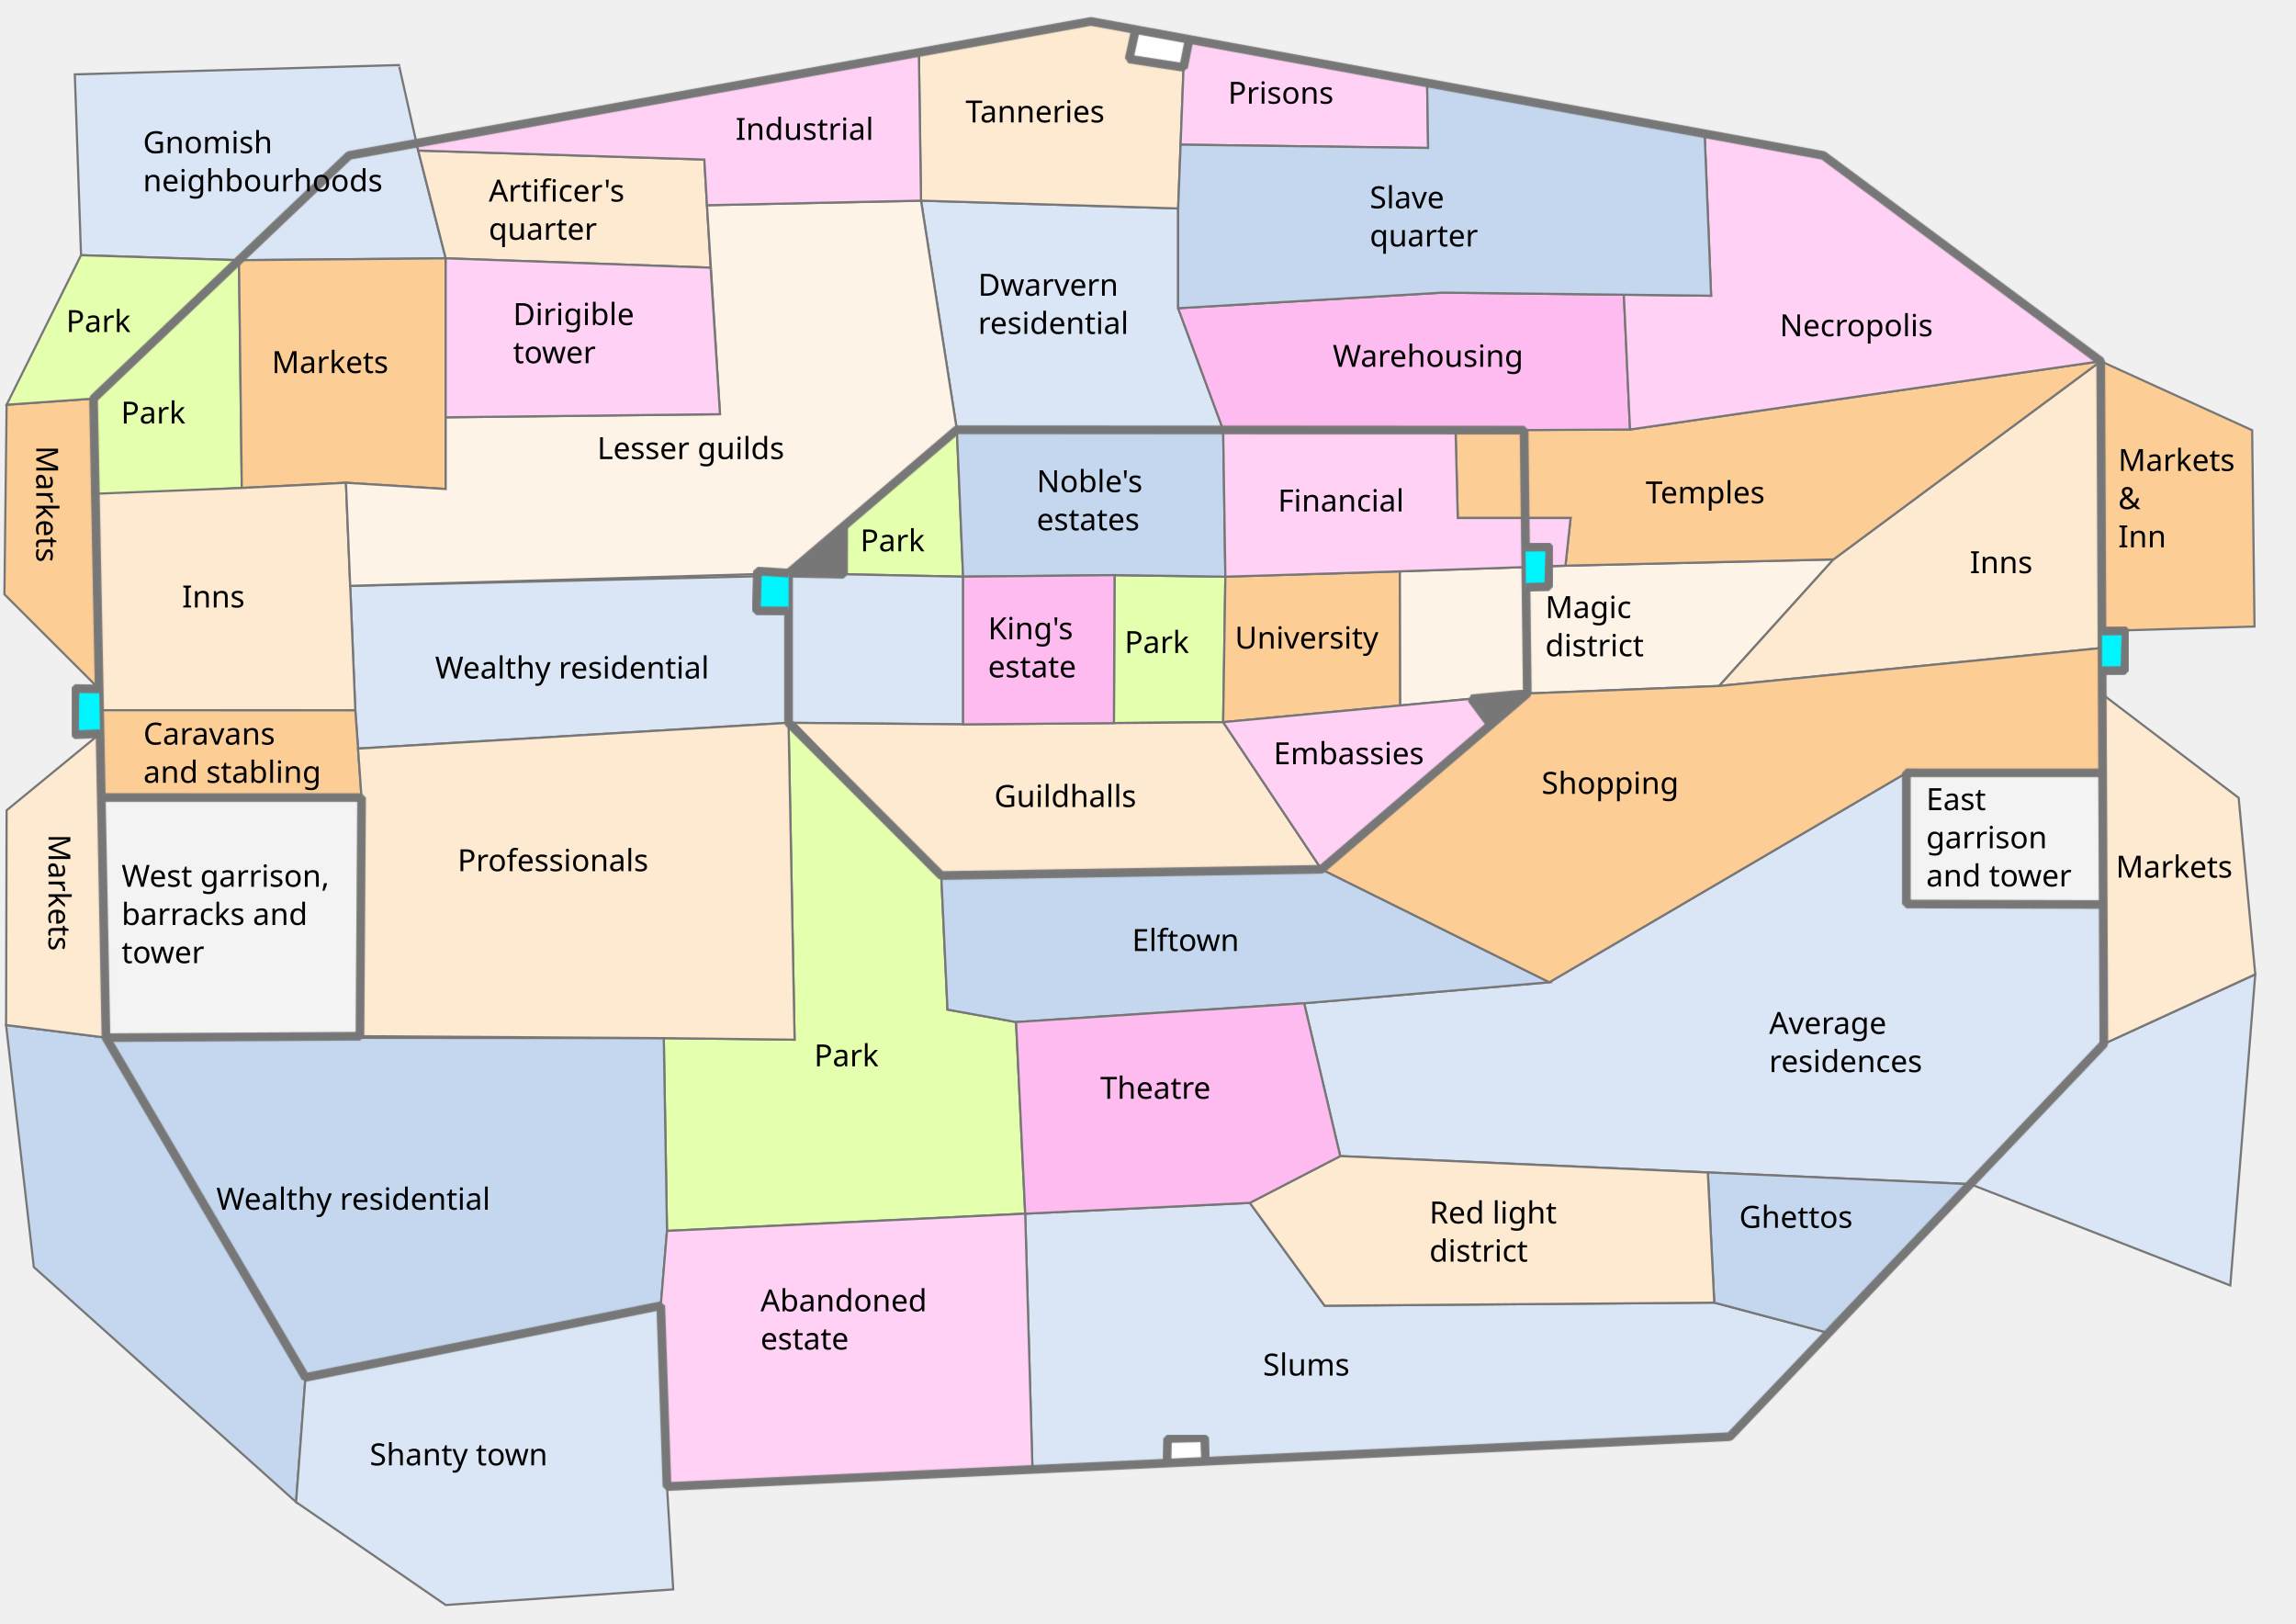
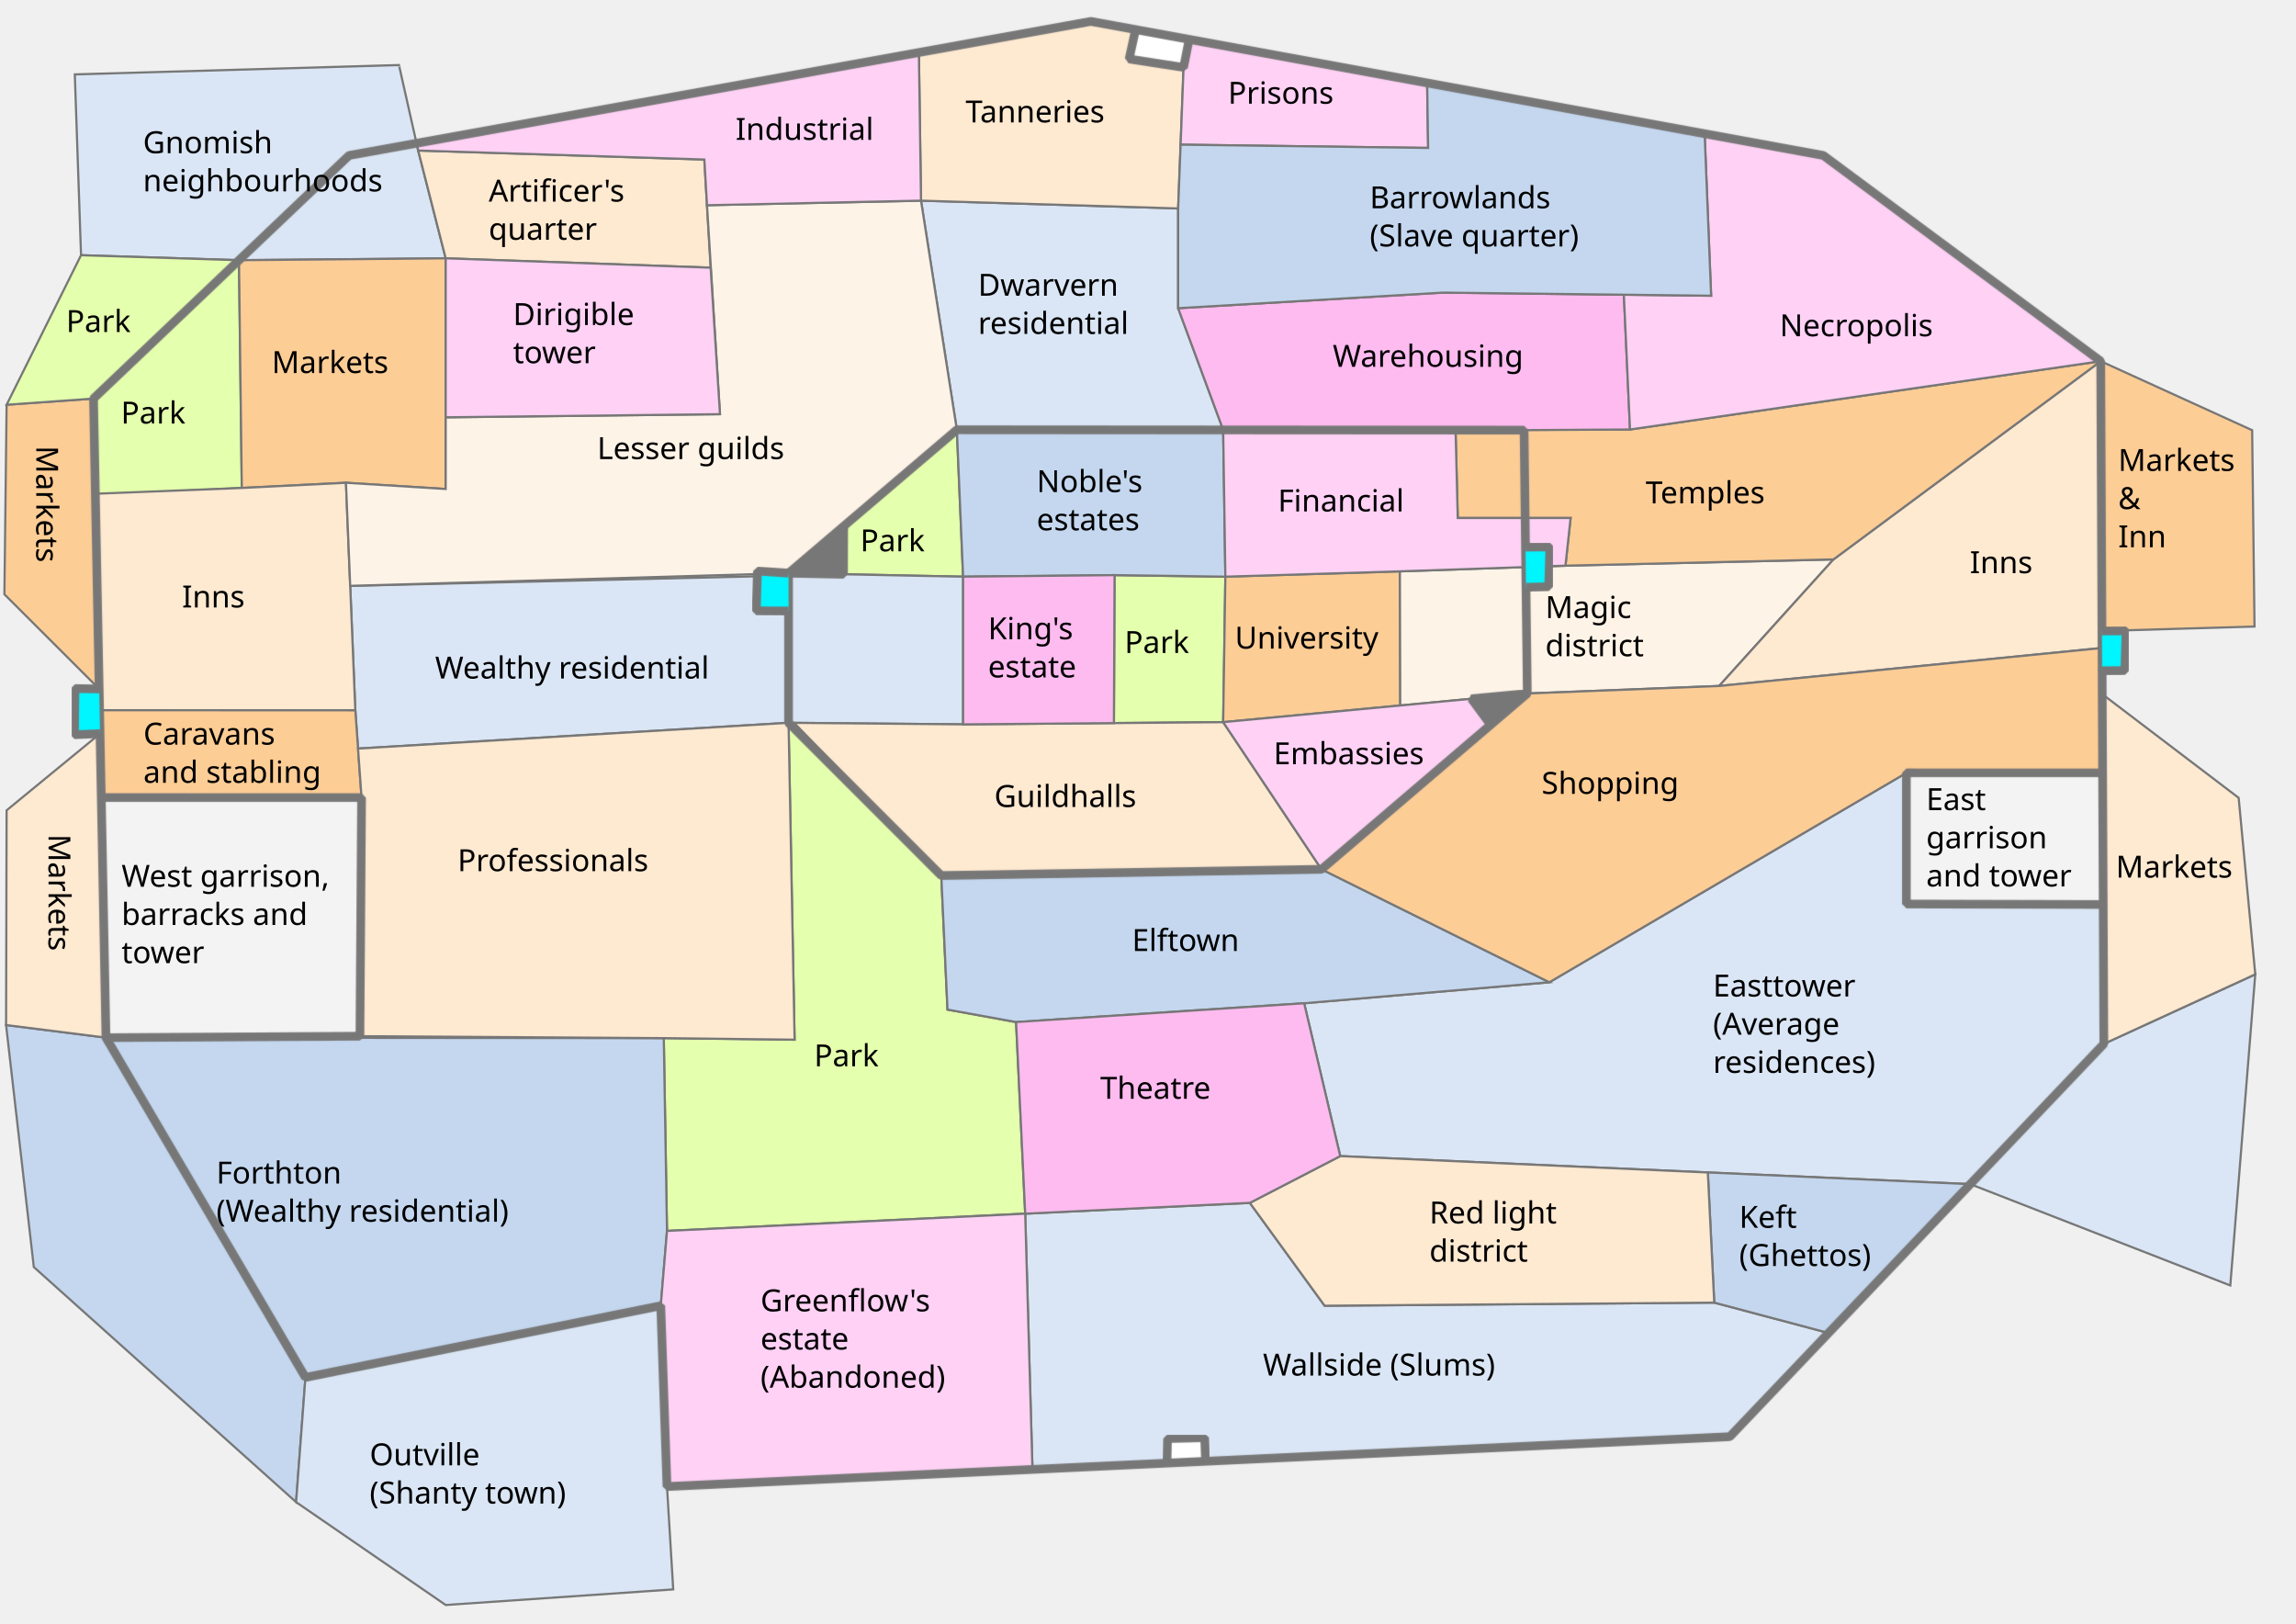
<svg xmlns="http://www.w3.org/2000/svg" width="1052.362" height="744.094" id="svg2" version="1.1">
  <defs id="defs4">
    <marker orient="auto" refY="0.0" refX="0.0" id="Arrow1Lstart" style="overflow:visible">
      <path id="path4760" d="M 0.0,0.0 L 5.0,-5.0 L -12.5,0.0 L 5.0,5.0 L 0.0,0.0 z " style="fill-rule:evenodd;stroke:#000000;stroke-width:1.0pt" transform="scale(0.8) translate(12.5,0)" />
    </marker>
    <filter id="filter5726">
      <feGaussianBlur stdDeviation="0.398" id="feGaussianBlur5728" />
    </filter>
    <filter id="filter5730">
      <feGaussianBlur stdDeviation="0.398" id="feGaussianBlur5732" />
    </filter>
    <filter id="filter5734">
      <feGaussianBlur stdDeviation="0.398" id="feGaussianBlur5736" />
    </filter>
    <filter id="filter5738">
      <feGaussianBlur stdDeviation="0.398" id="feGaussianBlur5740" />
    </filter>
    <filter id="filter5742">
      <feGaussianBlur stdDeviation="0.398" id="feGaussianBlur5744" />
    </filter>
    <filter id="filter5746">
      <feGaussianBlur stdDeviation="0.398" id="feGaussianBlur5748" />
    </filter>
    <filter color-interpolation-filters="sRGB" id="filter5750-2">
      <feGaussianBlur stdDeviation="0.398" id="feGaussianBlur5752-0" />
    </filter>
  </defs>
  <g id="layer1" transform="translate(0,-308.2677)" style="display:none" />
  <g id="layer5" style="display:inline">
    <path style="fill:#e4ffad;fill-opacity:1;stroke:#777777;stroke-opacity:1" d="m 386.68,241.155 -0.065,22.016 54.822,1.101 -2.865,-67.32 z" id="path5834" />
    <path style="fill:#e4ffad;fill-opacity:1;stroke:#777777;stroke-opacity:1" d="m 109.532,119.243 -66.675,63.422 0.864,44.297 67.109,-3.345 z" id="path5836" />
    <path style="fill:#e4ffad;fill-opacity:1;stroke:#777777;stroke-opacity:1" d="m 510.849,263.563 -0.298,67.803 50.084,-0.424 1.01,-66.67 z" id="path5838" />
    <path style="fill:#e4ffad;fill-opacity:1;stroke:#777777;stroke-opacity:1" d="m 361.429,331.237 70,70 2.857,61.429 31.429,5.714 4.18,87.813 -164.18,7.902 -1.48,-88.348 59.965,0.715 z" id="path5842" />
    <path style="fill:#c4d7ef;fill-opacity:1;stroke:#777777;stroke-opacity:1" d="m 48.571,475.523 255.663,0.224 1.48,88.348 -2.857,34.286 L 140,631.237 135.714,688.38 15.494,580.654 2.785,469.751 48.571,475.523" id="path5848" />
    <path style="fill:#dae6f5;fill-opacity:1;stroke:#777777;stroke-opacity:1" d="m 302.857,598.38 2.857,82.857 2.857,47.143 -104.286,7.143 L 135.714,688.38 140,631.237 z" id="path5850" />
    <path style="fill:#dae6f5;fill-opacity:1;stroke:#777777;stroke-opacity:1" d="m 597.751,459.764 16.535,70.044 288.78,12.852 119.181,46.431 11.447,-142.588 -69.408,31.877 -0.292,-63.892 -90.212,-0.209 0,-60.104 -163.645,95.964 z" id="path5852" />
    <path style="fill:#c4d7ef;fill-opacity:1;stroke:#777777;stroke-opacity:1" d="m 431.429,401.237 174.286,-2.857 104.423,51.76 -112.386,9.624 -132.036,8.616 -31.429,-5.714 z" id="path5854" />
    <path style="fill:#dae6f5;fill-opacity:1;stroke:#777777;stroke-opacity:1" d="m 469.895,556.193 102.962,-4.955 34.286,47.143 178.571,-1.429 52.395,13.914 -45.252,47.515 -240.298,11.275 -0.419,-10.782 -16.973,0.391 -0.281,11.22 -61.66,2.893 z" id="path5856" />
    <path style="fill:#dae6f5;fill-opacity:1;stroke:#777777;stroke-opacity:1" d="m 34.286,34.094 2.857,82.857 72.389,2.292 94.754,-0.863 -12.611,-49.396 -8.818,-39.176 z" id="path5858" />
    <path style="fill:#dae6f5;fill-opacity:1;stroke:#777777;stroke-opacity:1" d="M 422.143,91.952 540,95.523 l 0,45.714 20.635,55.714 -122.063,0 z" id="path5860" />
    <path style="fill:#dae6f5;fill-opacity:1;stroke:#777777;stroke-opacity:1" d="m 160.513,268.477 2.344,57.047 1.252,17.526 197.32,-11.811 80.008,0.715 0,-67.68 -54.822,-1.101 z" id="path5862" />
    <path style="fill:#c4d7ef;fill-opacity:1;stroke:#777777;stroke-opacity:1" d="m 438.571,196.952 2.865,67.32 69.412,-0.709 50.796,0.709 -1.01,-67.32 z" id="path5864" />
    <path style="fill:#c4d7ef;fill-opacity:1;stroke:#777777;stroke-opacity:1" d="m 782.778,537.307 2.937,59.644 52.395,13.914 64.957,-68.205 z" id="path5866" />
    <path style="fill:#fee9d1;fill-opacity:1;stroke:#777777;stroke-opacity:1" d="m 363.918,331.26 77.519,0.693 65.186,-0.552 54.012,-0.458 45.08,67.438 -174.286,2.857 z" id="path5868" />
    <path style="fill:#fdcd96;fill-opacity:1;stroke:#777777;stroke-opacity:1" d="m 561.645,264.272 79.988,-2.439 0.164,61.463 -81.161,7.646 z" id="path5870" />
    <path style="fill:#fef3e7;fill-opacity:1;stroke:#777777;stroke-opacity:1" d="m 641.633,261.833 75.88,-2.603 122.86,-2.872 -52.417,58.003 -87.92,3.449 -25.608,2.412 -32.632,3.074 z" id="path5872" />
    <path style="fill:#fee9d1;fill-opacity:1;stroke:#777777;stroke-opacity:1" d="M 962.857,165.523 840.373,256.358 787.956,314.361 963.457,296.949 z" id="path5874" />
    <path style="fill:#fdcd96;fill-opacity:1;stroke:#777777;stroke-opacity:1" d="m 700.036,317.81 -94.321,80.57 104.423,51.76 163.645,-95.964 89.937,0.004 -0.261,-57.231 -175.501,17.412 z" id="path5876" />
    <path style="color:#000000;fill:#fee9d1;fill-opacity:1;fill-rule:nonzero;stroke:#777777;stroke-width:1px;stroke-opacity:1;marker:none;visibility:visible;display:inline;overflow:visible;enable-background:accumulate" d="m 191.675,68.984 12.611,49.396 121.429,4.286 -1.663,-28.62 -1.216,-20.938 z" id="path5878" />
    <path style="fill:#fdcd96;fill-opacity:1;stroke:#777777;stroke-opacity:1" d="m 109.532,119.243 1.299,104.374 47.741,-2.38 45.714,2.857 0,-32.857 0,-72.857 z" id="path5880" />
    <path style="fill:#fee9d1;fill-opacity:1;stroke:#777777;stroke-opacity:1" d="m 43.708,226.27 67.123,-2.653 47.741,-2.38 1.941,47.239 2.344,57.047 -117.214,-0.054 z" id="path5882" />
    <path style="fill:#fdcd96;fill-opacity:1;stroke:#777777;stroke-opacity:1" d="m 162.857,325.523 2.857,40 -119.289,-0.014 -0.781,-40.041 z" id="path5884" />
    <path style="fill:#fef3e7;fill-opacity:1;stroke:#777777;stroke-opacity:1" d="m 158.571,221.237 45.714,2.857 0,-32.857 L 330,189.809 l -5.949,-95.763 98.091,-2.094 16.429,105 -77.143,65.714 -200.916,5.811 z" id="path5886" />
    <path style="fill:#fee9d1;fill-opacity:1;stroke:#777777;stroke-opacity:1" d="M 422.143,91.952 421.163,24.052 500,9.809 l 20.495,3.75 -2.958,13.474 24.947,3.845 -1.361,35.416 L 540,95.523 z" id="path5888" />
    <path style="fill:#fdcd96;fill-opacity:1;stroke:#777777;stroke-opacity:1" d="m 962.857,165.523 -215.742,31.298 -79.969,0.256 1.007,40.312 51.724,0 -2.365,21.841 122.86,-2.872 z" id="path5890" />
    <path style="fill:#fee9d1;fill-opacity:1;stroke:#777777;stroke-opacity:1" d="m 782.778,537.307 2.937,59.644 -178.571,1.429 -34.286,-47.143 41.429,-21.429 z" id="path5892" />
    <path style="fill:#fee9d1;fill-opacity:1;stroke:#777777;stroke-opacity:1" d="m 164.109,343.049 1.605,22.474 -0.75,109.336 139.27,0.887 59.965,0.715 -2.77,-145.224 z" id="path5894" />
    <path style="fill:#fed1f5;fill-opacity:1;stroke:#777777;stroke-opacity:1" d="m 560.635,196.952 106.511,0.126 1.007,40.312 51.724,0 -2.365,21.841 -75.88,2.603 -79.988,2.439 z" id="path5913" />
    <path style="fill:#fed1f5;fill-opacity:1;stroke:#777777;stroke-opacity:1" d="m 560.635,330.942 113.793,-10.72 8.817,11.93 -77.531,66.227 z" id="path5915" />
    <path style="fill:#febbf0;fill-opacity:1;stroke:#777777;stroke-opacity:1" d="m 441.437,264.272 69.412,-0.709 -0.298,67.803 -69.114,0.586 z" id="path5917" />
    <path style="fill:#febbf0;fill-opacity:1;stroke:#777777;stroke-opacity:1" d="m 469.895,556.193 102.962,-4.955 41.429,-21.429 -16.535,-70.044 -132.036,8.616 z" id="path5919" />
    <path style="fill:#fed1f5;fill-opacity:1;stroke:#777777;stroke-opacity:1" d="m 305.714,564.094 -2.857,34.286 2.857,82.857 167.511,-7.86 -3.331,-117.185 z" id="path5921" />
    <path style="fill:#febbf0;fill-opacity:1;stroke:#777777;stroke-opacity:1" d="m 540,141.237 121.429,-7.143 82.863,0.964 2.824,61.763 -48.561,0.294 L 560.635,196.952 540,141.237" id="path5925" />
    <path style="fill:#fed1f5;fill-opacity:1;stroke:#777777;stroke-opacity:1" d="m 744.291,135.058 39.995,0.465 -2.987,-74.243 54.415,9.957 127.143,94.286 0,0 -215.742,31.298 z" id="path5927" />
    <path style="fill:#fed1f5;fill-opacity:1;stroke:#777777;stroke-opacity:1" d="m 541.123,66.294 113.456,1.503 -0.458,-29.788 -109.098,-19.963 -2.539,12.831 z" id="path5931" />
    <path style="fill:#fed1f5;fill-opacity:1;stroke:#777777;stroke-opacity:1" d="m 191.675,68.984 131.16,4.124 1.216,20.938 98.091,-2.094 -0.98,-67.899 -230.239,41.598 z" id="path5933" />
    <path style="color:#000000;fill:#c4d7ef;fill-opacity:1;fill-rule:nonzero;stroke:#777777;stroke-width:1;stroke-linecap:butt;stroke-linejoin:miter;stroke-miterlimit:4;stroke-opacity:1;stroke-dasharray:none;stroke-dashoffset:0;marker:none;visibility:visible;display:inline;overflow:visible;enable-background:accumulate" d="m 540,95.523 0,45.714 121.429,-7.143 82.863,0.964 39.995,0.465 -2.987,-74.243 -127.178,-23.271 0.458,29.788 -113.456,-1.503 z" id="path5935" />
    <path style="color:#000000;fill:#fed1f5;fill-opacity:1;fill-rule:nonzero;stroke:#777777;stroke-width:1px;stroke-opacity:1;marker:none;visibility:visible;display:inline;overflow:visible;enable-background:accumulate" d="M 325.714,122.666 330,189.809 l -125.714,1.429 0,-72.857 z" id="path5937" />
    <path style="color:#000000;fill:#fdcd96;fill-opacity:1;fill-rule:nonzero;stroke:#777777;stroke-width:1;stroke-linecap:butt;stroke-linejoin:miter;stroke-miterlimit:4;stroke-opacity:1;stroke-dasharray:none;stroke-dashoffset:0;marker:none;visibility:visible;display:inline;overflow:visible;enable-background:accumulate" d="m 962.857,165.523 69.408,31.632 1.082,89.97 -69.926,2.041" id="path7756" />
    <path style="color:#000000;fill:#fee9d1;fill-opacity:1;fill-rule:nonzero;stroke:#777777;stroke-width:1;stroke-linecap:butt;stroke-linejoin:miter;stroke-miterlimit:4;stroke-opacity:1;stroke-dasharray:none;stroke-dashoffset:0;marker:none;visibility:visible;display:inline;overflow:visible;enable-background:accumulate" d="m 963.554,318.098 62.526,47.524 7.614,80.881 -69.408,31.877" id="path7758" />
    <path style="fill:#fdcd96;stroke:#777777;stroke-width:1;stroke-linecap:butt;stroke-linejoin:miter;stroke-opacity:1;color:#000000;fill-opacity:1;fill-rule:nonzero;stroke-miterlimit:4;stroke-dasharray:none;stroke-dashoffset:0;marker:none;visibility:visible;display:inline;overflow:visible;enable-background:accumulate" d="M 45.453,315.724 2.02,272.353 3.03,185.48 42.857,182.666" id="path7760" />
    <path style="color:#000000;fill:#fee9d1;fill-opacity:1;fill-rule:nonzero;stroke:#777777;stroke-width:1;stroke-linecap:butt;stroke-linejoin:miter;stroke-miterlimit:4;stroke-opacity:1;stroke-dasharray:none;stroke-dashoffset:0;marker:none;visibility:visible;display:inline;overflow:visible;enable-background:accumulate" d="m 45.853,336.2 -42.822,35.148 -0.245,98.403 45.786,5.772" id="path7762" />
    <text xml:space="preserve" style="font-size:14px;font-style:normal;font-variant:normal;font-weight:normal;font-stretch:normal;text-align:start;line-height:125%;letter-spacing:0px;word-spacing:0px;writing-mode:lr-tb;text-anchor:start;fill:#000000;fill-opacity:1;stroke:none;font-family:Segoe Print;-inkscape-font-specification:Segoe Print" x="969.787" y="402.176" id="text7798">
      <tspan x="969.787" y="402.176" id="tspan7808">Markets</tspan>
    </text>
    <text xml:space="preserve" style="font-size:14px;font-style:normal;font-variant:normal;font-weight:normal;font-stretch:normal;text-align:start;line-height:125%;letter-spacing:0px;word-spacing:0px;writing-mode:lr-tb;text-anchor:start;fill:#000000;fill-opacity:1;stroke:none;font-family:Segoe Print;-inkscape-font-specification:Segoe Print" x="970.857" y="215.809" id="text7814">
      <tspan id="tspan7816" x="970.857" y="215.809">Markets</tspan>
      <tspan x="970.857" y="233.309" id="tspan7818">&amp;</tspan>
      <tspan x="970.857" y="250.809" id="tspan7820">Inn</tspan>
    </text>
    <text xml:space="preserve" style="font-size:14px;font-style:normal;font-variant:normal;font-weight:normal;font-stretch:normal;text-align:start;line-height:125%;letter-spacing:0px;word-spacing:0px;writing-mode:lr-tb;text-anchor:start;fill:#000000;fill-opacity:1;stroke:none;font-family:Segoe Print;-inkscape-font-specification:Segoe Print" x="8.571" y="256.952" id="text7822">
      <tspan id="tspan7824" x="8.571" y="256.952" />
    </text>
    <text xml:space="preserve" style="font-size:14px;font-style:normal;font-variant:normal;font-weight:normal;font-stretch:normal;text-align:start;line-height:125%;letter-spacing:0px;word-spacing:0px;writing-mode:lr-tb;text-anchor:start;fill:#000000;fill-opacity:1;stroke:none;font-family:Segoe Print;-inkscape-font-specification:Segoe Print" x="204.256" y="-16.622" id="text7826" transform="matrix(0,1,-1,0,0,0)">
      <tspan id="tspan7828" x="204.256" y="-16.622">Markets</tspan>
    </text>
    <text xml:space="preserve" style="font-size:14px;font-style:normal;font-variant:normal;font-weight:normal;font-stretch:normal;text-align:start;line-height:125%;letter-spacing:0px;word-spacing:0px;writing-mode:lr-tb;text-anchor:start;fill:#000000;fill-opacity:1;stroke:none;display:inline;font-family:Segoe Print;-inkscape-font-specification:Segoe Print" x="382.293" y="-22.249" id="text7826-8" transform="matrix(0,1,-1,0,0,0)">
      <tspan id="tspan7828-2" x="382.293" y="-22.249">Markets</tspan>
    </text>
    <path style="fill:#e4ffad;stroke:#777777;stroke-width:1;stroke-linecap:butt;stroke-linejoin:miter;stroke-opacity:1;color:#000000;fill-opacity:1;fill-rule:nonzero;stroke-miterlimit:4;stroke-dasharray:none;stroke-dashoffset:0;marker:none;visibility:visible;display:inline;overflow:visible;enable-background:accumulate" d="M 37.143,116.952 3.03,185.48 42.857,182.666 109.532,119.243 z" id="path7855" />
    <text xml:space="preserve" style="font-size:14px;font-style:normal;font-variant:normal;font-weight:normal;font-stretch:normal;text-align:start;line-height:125%;letter-spacing:0px;word-spacing:0px;writing-mode:lr-tb;text-anchor:start;fill:#000000;fill-opacity:1;stroke:none;font-family:Segoe Print;-inkscape-font-specification:Segoe Print" x="30.305" y="152.145" id="text7857">
      <tspan id="tspan7859" x="30.305" y="152.145">Park</tspan>
    </text>
  </g>
  <g id="layer2" style="display:inline">
    <path style="color:#000000;fill:#ffffff;fill-opacity:1;stroke:#777777;stroke-width:4;stroke-linecap:butt;stroke-linejoin:bevel;stroke-miterlimit:4;stroke-opacity:1;stroke-dasharray:none;stroke-dashoffset:0;marker:none;visibility:visible;display:inline;overflow:visible;filter:url(#filter5734);enable-background:accumulate" d="m 520.495,13.559 -2.958,13.474 24.947,3.845 2.539,-12.831" id="path5565" />
    <path style="color:#000000;fill:#f3f3f3;fill-opacity:1;stroke:#777777;stroke-width:4;stroke-linecap:butt;stroke-linejoin:bevel;stroke-miterlimit:4;stroke-opacity:1;stroke-dasharray:none;stroke-dashoffset:0;marker:none;visibility:visible;display:inline;overflow:visible;filter:url(#filter5738);enable-background:accumulate" d="m 46.425,365.509 119.289,0.014 -0.75,109.336 -116.393,0.663" id="path5567" />
    <path style="color:#000000;fill:#ffffff;fill-opacity:1;stroke:#777777;stroke-width:4;stroke-linecap:butt;stroke-linejoin:bevel;stroke-miterlimit:4;stroke-opacity:1;stroke-dasharray:none;stroke-dashoffset:0;marker:none;visibility:visible;display:inline;overflow:visible;filter:url(#filter5742);enable-background:accumulate" d="m 534.885,670.484 0.281,-11.22 16.973,-0.391 0.419,10.782" id="path5569" />
    <path style="color:#000000;fill:#f3f3f3;fill-opacity:1;stroke:#777777;stroke-width:4;stroke-linecap:butt;stroke-linejoin:bevel;stroke-miterlimit:4;stroke-opacity:1;stroke-dasharray:none;stroke-dashoffset:0;marker:none;visibility:visible;display:inline;overflow:visible;filter:url(#filter5746);enable-background:accumulate" d="m 963.719,354.18 -89.937,-0.004 0,60.104 90.212,0.209" id="path5571" />
    <path style="fill:none;stroke:#777777;stroke-width:4;stroke-linecap:butt;stroke-linejoin:bevel;stroke-miterlimit:4;stroke-opacity:1;stroke-dasharray:none;stroke-dashoffset:0;marker-mid:none;filter:url(#filter5726)" d="m 305.714,681.237 487.143,-22.857 171.429,-180 L 962.857,165.523 835.714,71.237 C 723.81,50.761 611.905,30.285 500,9.809 L 160,71.237 42.857,182.666 48.571,475.523 140,631.237 302.857,598.38 z" id="path2986" />
    <path style="fill:none;stroke:#777777;stroke-width:4;stroke-linecap:butt;stroke-linejoin:bevel;stroke-miterlimit:4;stroke-opacity:1;stroke-dasharray:none;stroke-dashoffset:0;marker-mid:none;filter:url(#filter5730)" d="m 438.571,196.952 -77.143,65.714 0,68.571 70,70 174.286,-2.857 94.321,-80.57 -1.482,-120.695 z" id="path2992" />
    <path style="color:#000000;fill:#777777;fill-opacity:1;fill-rule:nonzero;stroke:#777777;stroke-width:4;stroke-linecap:butt;stroke-linejoin:bevel;stroke-miterlimit:4;stroke-opacity:1;stroke-dasharray:none;stroke-dashoffset:0;marker:none;visibility:visible;display:inline;overflow:visible;filter:url(#filter5750-2);enable-background:accumulate" d="m 361.429,262.666 25.186,0.506 0.065,-22.016" id="path5575" />
    <path style="color:#000000;fill:#777777;fill-opacity:1;fill-rule:nonzero;stroke:#777777;stroke-width:4;stroke-linecap:butt;stroke-linejoin:bevel;stroke-miterlimit:4;stroke-opacity:1;stroke-dasharray:none;stroke-dashoffset:0;marker:none;visibility:visible;display:inline;overflow:visible;filter:url(#filter5750-2);enable-background:accumulate" d="m 683.245,332.153 -8.817,-11.93 25.608,-2.412" id="path5577" />
    <path style="color:#000000;fill:#00f6ff;fill-opacity:1;fill-rule:nonzero;stroke:#777777;stroke-width:4;stroke-linecap:butt;stroke-linejoin:bevel;stroke-miterlimit:4;stroke-opacity:1;stroke-dasharray:none;stroke-dashoffset:0;marker:none;visibility:visible;display:inline;overflow:visible;filter:url(#filter5750-2);enable-background:accumulate" d="m 45.453,315.724 -11.108,-0.169 -0.209,21.161 11.717,-0.516" id="path5981" />
    <path style="color:#000000;fill:#00f6ff;fill-opacity:1;fill-rule:nonzero;stroke:#777777;stroke-width:4;stroke-linecap:butt;stroke-linejoin:bevel;stroke-miterlimit:4;stroke-opacity:1;stroke-dasharray:none;stroke-dashoffset:0;marker:none;visibility:visible;display:inline;overflow:visible;filter:url(#filter5750-2);enable-background:accumulate" d="m 963.505,307.395 10.424,-0.086 0.556,-18.215 -11.063,0.073" id="path5985" />
    <path style="color:#000000;fill:#00f6ff;fill-opacity:1;fill-rule:nonzero;stroke:#777777;stroke-width:4;stroke-linecap:butt;stroke-linejoin:bevel;stroke-miterlimit:4;stroke-opacity:1;stroke-dasharray:none;stroke-dashoffset:0;marker:none;visibility:visible;display:inline;overflow:visible;filter:url(#filter5750-2);enable-background:accumulate" d="m 699.438,269.14 10.394,-0.267 0.556,-18.215 -11.176,0.074" id="path5985-8" />
    <path style="color:#000000;fill:#00f6ff;fill-opacity:1;fill-rule:nonzero;stroke:#777777;stroke-width:4;stroke-linecap:butt;stroke-linejoin:bevel;stroke-miterlimit:4;stroke-opacity:1;stroke-dasharray:none;stroke-dashoffset:0;marker:none;visibility:visible;display:inline;overflow:visible;filter:url(#filter5750-2);enable-background:accumulate" d="m 361.429,280.006 -14.798,-0.086 0.556,-18.215 14.242,0.961" id="path5985-0" />
  </g>
  <g id="layer4" style="display:inline">
    <text xml:space="preserve" style="font-size:14px;font-style:oblique;font-variant:normal;font-weight:normal;font-stretch:normal;text-align:start;line-height:125%;letter-spacing:0px;word-spacing:0px;writing-mode:lr-tb;text-anchor:start;fill:#000000;fill-opacity:1;stroke:none;font-family:Segoe Script;-inkscape-font-specification:Segoe Script Oblique" x="224.286" y="99.809" id="text3896">
      <tspan id="tspan3898" x="224.286" y="99.809" />
    </text>
    <text xml:space="preserve" style="font-size:14px;font-style:oblique;font-variant:normal;font-weight:normal;font-stretch:normal;text-align:start;line-height:125%;letter-spacing:0px;word-spacing:0px;writing-mode:lr-tb;text-anchor:start;fill:#000000;fill-opacity:1;stroke:none;font-family:Segoe Script;-inkscape-font-specification:Segoe Script Oblique" x="65.531" y="70.209" id="text3866">
      <tspan id="tspan3868" x="65.531" y="70.209" style="font-style:normal;font-variant:normal;font-weight:normal;font-stretch:normal;font-family:Segoe Print;-inkscape-font-specification:Segoe Print">Gnomish</tspan>
      <tspan x="65.531" y="87.709" id="tspan3870" style="font-style:normal;font-variant:normal;font-weight:normal;font-stretch:normal;font-family:Segoe Print;-inkscape-font-specification:Segoe Print">neighbourhoods</tspan>
    </text>
    <text xml:space="preserve" style="font-size:14px;font-style:normal;font-variant:normal;font-weight:normal;font-stretch:normal;text-align:start;line-height:125%;letter-spacing:0px;word-spacing:0px;writing-mode:lr-tb;text-anchor:start;fill:#000000;fill-opacity:1;stroke:none;font-family:Segoe Print;-inkscape-font-specification:Segoe Print" x="224" y="92.38" id="text3900">
      <tspan id="tspan3902" x="224" y="92.38">Artificer's</tspan>
      <tspan x="224" y="109.88" id="tspan3906">quarter</tspan>
    </text>
    <text xml:space="preserve" style="font-size:14px;font-style:normal;font-variant:normal;font-weight:normal;font-stretch:normal;text-align:start;line-height:125%;letter-spacing:0px;word-spacing:0px;writing-mode:lr-tb;text-anchor:start;fill:#000000;fill-opacity:1;stroke:none;font-family:Segoe Print;-inkscape-font-specification:Segoe Print" x="235.143" y="148.952" id="text3910">
      <tspan id="tspan3912" x="235.143" y="148.952">Dirigible</tspan>
      <tspan x="235.143" y="166.452" id="tspan3914">tower</tspan>
    </text>
    <text xml:space="preserve" style="font-size:14px;font-style:normal;font-variant:normal;font-weight:normal;font-stretch:normal;text-align:start;line-height:125%;letter-spacing:0px;word-spacing:0px;writing-mode:lr-tb;text-anchor:start;fill:#000000;fill-opacity:1;stroke:none;font-family:Segoe Print;-inkscape-font-specification:Segoe Print" x="583.714" y="350.237" id="text4122">
      <tspan id="tspan4124" x="583.714" y="350.237">Embassies</tspan>
    </text>
    <text xml:space="preserve" style="font-size:14px;font-style:normal;font-variant:normal;font-weight:normal;font-stretch:normal;text-align:start;line-height:125%;letter-spacing:0px;word-spacing:0px;writing-mode:lr-tb;text-anchor:start;fill:#000000;fill-opacity:1;stroke:none;font-family:Segoe Print;-inkscape-font-specification:Segoe Print" x="455.714" y="369.809" id="text4126">
      <tspan id="tspan4128" x="455.714" y="369.809">Guildhalls</tspan>
    </text>
    <text xml:space="preserve" style="font-size:14px;font-style:normal;font-variant:normal;font-weight:normal;font-stretch:normal;text-align:start;line-height:125%;letter-spacing:0px;word-spacing:0px;writing-mode:lr-tb;text-anchor:start;fill:#000000;fill-opacity:1;stroke:none;display:inline;font-family:Segoe Print;-inkscape-font-specification:Segoe Print" x="124.571" y="170.952" id="text3916">
      <tspan id="tspan3918" x="124.571" y="170.952">Markets</tspan>
    </text>
    <text xml:space="preserve" style="font-size:14px;font-style:normal;font-variant:normal;font-weight:normal;font-stretch:normal;text-align:start;line-height:125%;letter-spacing:0px;word-spacing:0px;writing-mode:lr-tb;text-anchor:start;fill:#000000;fill-opacity:1;stroke:none;display:inline;font-family:Segoe Print;-inkscape-font-specification:Segoe Print" x="55.429" y="194.094" id="text3920">
      <tspan id="tspan3922" x="55.429" y="194.094">Park</tspan>
    </text>
    <text xml:space="preserve" style="font-size:14px;font-style:normal;font-variant:normal;font-weight:normal;font-stretch:normal;text-align:start;line-height:125%;letter-spacing:0px;word-spacing:0px;writing-mode:lr-tb;text-anchor:start;fill:#000000;fill-opacity:1;stroke:none;display:inline;font-family:Segoe Print;-inkscape-font-specification:Segoe Print" x="83.429" y="278.38" id="text3924">
      <tspan id="tspan3926" x="83.429" y="278.38">Inns</tspan>
    </text>
    <text xml:space="preserve" style="font-size:14px;font-style:normal;font-variant:normal;font-weight:normal;font-stretch:normal;text-align:start;line-height:125%;letter-spacing:0px;word-spacing:0px;writing-mode:lr-tb;text-anchor:start;fill:#000000;fill-opacity:1;stroke:none;display:inline;font-family:Segoe Print;-inkscape-font-specification:Segoe Print" x="65.714" y="341.237" id="text3928">
      <tspan id="tspan3930" x="65.714" y="341.237">Caravans</tspan>
      <tspan x="65.714" y="358.737" id="tspan3932">and stabling</tspan>
    </text>
    <text xml:space="preserve" style="font-size:14px;font-style:normal;font-variant:normal;font-weight:normal;font-stretch:normal;text-align:start;line-height:125%;letter-spacing:0px;word-spacing:0px;writing-mode:lr-tb;text-anchor:start;fill:#000000;fill-opacity:1;stroke:none;display:inline;font-family:Segoe Print;-inkscape-font-specification:Segoe Print" x="55.714" y="406.38" id="text3934">
      <tspan x="55.714" y="406.38" id="tspan5769">West garrison,</tspan>
      <tspan x="55.714" y="423.88" id="tspan5773">barracks and</tspan>
      <tspan x="55.714" y="441.38" id="tspan5775">tower</tspan>
    </text>
    <text xml:space="preserve" style="font-size:14px;font-style:normal;font-variant:normal;font-weight:normal;font-stretch:normal;text-align:start;line-height:125%;letter-spacing:0px;word-spacing:0px;writing-mode:lr-tb;text-anchor:start;fill:#000000;fill-opacity:1;stroke:none;display:inline;font-family:Segoe Print;-inkscape-font-specification:Segoe Print" x="882.857" y="371.237" id="text3942">
      <tspan x="882.857" y="371.237" id="tspan3946">East</tspan>
      <tspan x="882.857" y="388.737" id="tspan5785">garrison</tspan>
      <tspan x="882.857" y="406.237" id="tspan5781">and tower</tspan>
    </text>
    <text xml:space="preserve" style="font-size:14px;font-style:normal;font-variant:normal;font-weight:normal;font-stretch:normal;text-align:start;line-height:125%;letter-spacing:0px;word-spacing:0px;writing-mode:lr-tb;text-anchor:start;fill:#000000;fill-opacity:1;stroke:none;display:inline;font-family:Segoe Print;-inkscape-font-specification:Segoe Print" x="578.857" y="630.38" id="text3956">
-       <tspan id="tspan3958" x="578.857" y="630.38">Slums</tspan>
+       <tspan id="tspan3958" x="578.857" y="630.38">Wallside (Slums)</tspan>
    </text>
    <text xml:space="preserve" style="font-size:14px;font-style:normal;font-variant:normal;font-weight:normal;font-stretch:normal;text-align:start;line-height:125%;letter-spacing:0px;word-spacing:0px;writing-mode:lr-tb;text-anchor:start;fill:#000000;fill-opacity:1;stroke:none;display:inline;font-family:Segoe Print;-inkscape-font-specification:Segoe Print" x="655.143" y="560.666" id="text3960">
      <tspan id="tspan3962" x="655.143" y="560.666">Red light</tspan>
      <tspan x="655.143" y="578.166" id="tspan3964">district</tspan>
    </text>
    <text xml:space="preserve" style="font-size:14px;font-style:normal;font-variant:normal;font-weight:normal;font-stretch:normal;text-align:start;line-height:125%;letter-spacing:0px;word-spacing:0px;writing-mode:lr-tb;text-anchor:start;fill:#000000;fill-opacity:1;stroke:none;display:inline;font-family:Segoe Print;-inkscape-font-specification:Segoe Print" x="797.143" y="562.666" id="text3966">
-       <tspan id="tspan3968" x="797.143" y="562.666">Ghettos</tspan>
-     </text>
-     <text xml:space="preserve" style="font-size:14px;font-style:normal;font-variant:normal;font-weight:normal;font-stretch:normal;text-align:start;line-height:125%;letter-spacing:0px;word-spacing:0px;writing-mode:lr-tb;text-anchor:start;fill:#000000;fill-opacity:1;stroke:none;display:inline;font-family:Segoe Print;-inkscape-font-specification:Segoe Print" x="810.857" y="473.809" id="text3970">
-       <tspan id="tspan3972" x="810.857" y="473.809">Average</tspan>
-       <tspan x="810.857" y="491.309" id="tspan5795">residences</tspan>
+       <tspan id="tspan3968" x="797.143" y="562.666">Keft</tspan>
+       <tspan x="797.143" y="580.166" id="tspan3193">(Ghettos)</tspan>
+     </text>
+     <text xml:space="preserve" style="font-size:14px;font-style:normal;font-variant:normal;font-weight:normal;font-stretch:normal;text-align:start;line-height:125%;letter-spacing:0px;word-spacing:0px;writing-mode:lr-tb;text-anchor:start;fill:#000000;fill-opacity:1;stroke:none;display:inline;font-family:Segoe Print;-inkscape-font-specification:Segoe Print" x="785.143" y="456.666" id="text3970">
+       <tspan id="tspan3972" x="785.143" y="456.666">Easttower</tspan>
+       <tspan x="785.143" y="474.166" id="tspan3199">(Average</tspan>
+       <tspan x="785.143" y="491.666" id="tspan5795">residences)</tspan>
    </text>
    <text xml:space="preserve" style="font-size:14px;font-style:normal;font-variant:normal;font-weight:normal;font-stretch:normal;text-align:start;line-height:125%;letter-spacing:0px;word-spacing:0px;writing-mode:lr-tb;text-anchor:start;fill:#000000;fill-opacity:1;stroke:none;display:inline;font-family:Segoe Print;-inkscape-font-specification:Segoe Print" x="902.857" y="262.666" id="text3986">
      <tspan id="tspan3988" x="902.857" y="262.666">Inns</tspan>
    </text>
    <text xml:space="preserve" style="font-size:14px;font-style:normal;font-variant:normal;font-weight:normal;font-stretch:normal;text-align:start;line-height:125%;letter-spacing:0px;word-spacing:0px;writing-mode:lr-tb;text-anchor:start;fill:#000000;fill-opacity:1;stroke:none;display:inline;font-family:Segoe Print;-inkscape-font-specification:Segoe Print" x="815.714" y="154.094" id="text3990">
      <tspan id="tspan3992" x="815.714" y="154.094">Necropolis</tspan>
    </text>
    <text xml:space="preserve" style="font-size:14px;font-style:normal;font-variant:normal;font-weight:normal;font-stretch:normal;text-align:start;line-height:125%;letter-spacing:0px;word-spacing:0px;writing-mode:lr-tb;text-anchor:start;fill:#000000;fill-opacity:1;stroke:none;display:inline;font-family:Segoe Print;-inkscape-font-specification:Segoe Print" x="627.818" y="95.443" id="text3994">
-       <tspan id="tspan3996" x="627.818" y="95.443">Slave</tspan>
-       <tspan x="627.818" y="112.943" id="tspan3998">quarter</tspan>
+       <tspan id="tspan3996" x="627.818" y="95.443">Barrowlands</tspan>
+       <tspan x="627.818" y="112.943" id="tspan3998">(Slave quarter)</tspan>
    </text>
    <text xml:space="preserve" style="font-size:14px;font-style:normal;font-variant:normal;font-weight:normal;font-stretch:normal;text-align:start;line-height:125%;letter-spacing:0px;word-spacing:0px;writing-mode:lr-tb;text-anchor:start;fill:#000000;fill-opacity:1;stroke:none;display:inline;font-family:Segoe Print;-inkscape-font-specification:Segoe Print" x="562.857" y="47.523" id="text4000">
      <tspan id="tspan4002" x="562.857" y="47.523">Prisons</tspan>
    </text>
    <text xml:space="preserve" style="font-size:14px;font-style:normal;font-variant:normal;font-weight:normal;font-stretch:normal;text-align:start;line-height:125%;letter-spacing:0px;word-spacing:0px;writing-mode:lr-tb;text-anchor:start;fill:#000000;fill-opacity:1;stroke:none;display:inline;font-family:Segoe Print;-inkscape-font-specification:Segoe Print" x="610.857" y="168.094" id="text4008">
      <tspan id="tspan4010" x="610.857" y="168.094">Warehousing</tspan>
    </text>
    <text xml:space="preserve" style="font-size:14px;font-style:normal;font-variant:normal;font-weight:normal;font-stretch:normal;text-align:start;line-height:125%;letter-spacing:0px;word-spacing:0px;writing-mode:lr-tb;text-anchor:start;fill:#000000;fill-opacity:1;stroke:none;display:inline;font-family:Segoe Print;-inkscape-font-specification:Segoe Print" x="448.286" y="135.523" id="text4012">
      <tspan id="tspan4014" x="448.286" y="135.523">Dwarvern</tspan>
      <tspan x="448.286" y="153.023" id="tspan4016">residential</tspan>
    </text>
    <text xml:space="preserve" style="font-size:14px;font-style:normal;font-variant:normal;font-weight:normal;font-stretch:normal;text-align:start;line-height:125%;letter-spacing:0px;word-spacing:0px;writing-mode:lr-tb;text-anchor:start;fill:#000000;fill-opacity:1;stroke:none;display:inline;font-family:Segoe Print;-inkscape-font-specification:Segoe Print" x="442.571" y="56.094" id="text4018">
      <tspan id="tspan4020" x="442.571" y="56.094">Tanneries</tspan>
    </text>
    <text xml:space="preserve" style="font-size:14px;font-style:normal;font-variant:normal;font-weight:normal;font-stretch:normal;text-align:start;line-height:125%;letter-spacing:0px;word-spacing:0px;writing-mode:lr-tb;text-anchor:start;fill:#000000;fill-opacity:1;stroke:none;display:inline;font-family:Segoe Print;-inkscape-font-specification:Segoe Print" x="337.143" y="64.094" id="text4022">
      <tspan id="tspan4024" x="337.143" y="64.094">Industrial</tspan>
    </text>
-     <text xml:space="preserve" style="font-size:14px;font-style:normal;font-variant:normal;font-weight:normal;font-stretch:normal;text-align:start;line-height:125%;letter-spacing:0px;word-spacing:0px;writing-mode:lr-tb;text-anchor:start;fill:#000000;fill-opacity:1;stroke:none;display:inline;font-family:Segoe Print;-inkscape-font-specification:Segoe Print" x="99.143" y="554.38" id="text4026">
-       <tspan x="99.143" y="554.38" id="tspan4030">Wealthy residential</tspan>
+     <text xml:space="preserve" style="font-size:14px;font-style:normal;font-variant:normal;font-weight:normal;font-stretch:normal;text-align:start;line-height:125%;letter-spacing:0px;word-spacing:0px;writing-mode:lr-tb;text-anchor:start;fill:#000000;fill-opacity:1;stroke:none;display:inline;font-family:Segoe Print;-inkscape-font-specification:Segoe Print" x="99.143" y="542.38" id="text4026">
+       <tspan x="99.143" y="542.38" id="tspan4030">Forthton</tspan>
+       <tspan x="99.143" y="559.88" id="tspan3175">(Wealthy residential)</tspan>
    </text>
    <text xml:space="preserve" style="font-size:14px;font-style:normal;font-variant:normal;font-weight:normal;font-stretch:normal;text-align:start;line-height:125%;letter-spacing:0px;word-spacing:0px;writing-mode:lr-tb;text-anchor:start;fill:#000000;fill-opacity:1;stroke:none;display:inline;font-family:Segoe Print;-inkscape-font-specification:Segoe Print" x="169.429" y="671.523" id="text4032">
-       <tspan id="tspan4034" x="169.429" y="671.523">Shanty town</tspan>
+       <tspan id="tspan4034" x="169.429" y="671.523">Outville</tspan>
+       <tspan x="169.429" y="689.023" id="tspan3181">(Shanty town)</tspan>
    </text>
    <text xml:space="preserve" style="font-size:14px;font-style:normal;font-variant:normal;font-weight:normal;font-stretch:normal;text-align:start;line-height:125%;letter-spacing:0px;word-spacing:0px;writing-mode:lr-tb;text-anchor:start;fill:#000000;fill-opacity:1;stroke:none;display:inline;font-family:Segoe Print;-inkscape-font-specification:Segoe Print" x="348.571" y="600.952" id="text4036">
-       <tspan id="tspan4038" x="348.571" y="600.952">Abandoned</tspan>
-       <tspan x="348.571" y="618.452" id="tspan4040">estate</tspan>
+       <tspan id="tspan4038" x="348.571" y="600.952">Greenflow's</tspan>
+       <tspan x="348.571" y="618.452" id="tspan3189">estate</tspan>
+       <tspan x="348.571" y="635.952" id="tspan3191">(Abandoned)</tspan>
+       <tspan x="348.571" y="653.452" id="tspan4040" />
    </text>
    <text xml:space="preserve" style="font-size:14px;font-style:normal;font-variant:normal;font-weight:normal;font-stretch:normal;text-align:start;line-height:125%;letter-spacing:0px;word-spacing:0px;writing-mode:lr-tb;text-anchor:start;fill:#000000;fill-opacity:1;stroke:none;display:inline;font-family:Segoe Print;-inkscape-font-specification:Segoe Print" x="504.286" y="503.523" id="text4042">
      <tspan id="tspan4044" x="504.286" y="503.523">Theatre</tspan>
    </text>
    <text xml:space="preserve" style="font-size:14px;font-style:normal;font-variant:normal;font-weight:normal;font-stretch:normal;text-align:start;line-height:125%;letter-spacing:0px;word-spacing:0px;writing-mode:lr-tb;text-anchor:start;fill:#000000;fill-opacity:1;stroke:none;display:inline;font-family:Segoe Print;-inkscape-font-specification:Segoe Print" x="394.286" y="252.666" id="text4046">
      <tspan id="tspan4048" x="394.286" y="252.666">Park</tspan>
    </text>
    <text xml:space="preserve" style="font-size:14px;font-style:normal;font-variant:normal;font-weight:normal;font-stretch:normal;text-align:start;line-height:125%;letter-spacing:0px;word-spacing:0px;writing-mode:lr-tb;text-anchor:start;fill:#000000;fill-opacity:1;stroke:none;display:inline;font-family:Segoe Print;-inkscape-font-specification:Segoe Print" x="475.143" y="225.523" id="text4050">
      <tspan x="475.143" y="225.523" id="tspan4054">Noble's</tspan>
      <tspan x="475.143" y="243.023" id="tspan4058">estates</tspan>
    </text>
    <text xml:space="preserve" style="font-size:14px;font-style:normal;font-variant:normal;font-weight:normal;font-stretch:normal;text-align:start;line-height:125%;letter-spacing:0px;word-spacing:0px;writing-mode:lr-tb;text-anchor:start;fill:#000000;fill-opacity:1;stroke:none;display:inline;font-family:Segoe Print;-inkscape-font-specification:Segoe Print" x="515.429" y="299.237" id="text4072">
      <tspan id="tspan4074" x="515.429" y="299.237">Park</tspan>
    </text>
    <text xml:space="preserve" style="font-size:14px;font-style:normal;font-variant:normal;font-weight:normal;font-stretch:normal;text-align:start;line-height:125%;letter-spacing:0px;word-spacing:0px;writing-mode:lr-tb;text-anchor:start;fill:#000000;fill-opacity:1;stroke:none;display:inline;font-family:Segoe Print;-inkscape-font-specification:Segoe Print" x="209.714" y="399.237" id="text4094">
      <tspan id="tspan4096" x="209.714" y="399.237">Professionals</tspan>
    </text>
    <text xml:space="preserve" style="font-size:14px;font-style:normal;font-variant:normal;font-weight:normal;font-stretch:normal;text-align:start;line-height:125%;letter-spacing:0px;word-spacing:0px;writing-mode:lr-tb;text-anchor:start;fill:#000000;fill-opacity:1;stroke:none;display:inline;font-family:Segoe Print;-inkscape-font-specification:Segoe Print" x="273.714" y="210.38" id="text4098">
      <tspan id="tspan4100" x="273.714" y="210.38">Lesser guilds</tspan>
    </text>
    <text xml:space="preserve" style="font-size:14px;font-style:normal;font-variant:normal;font-weight:normal;font-stretch:normal;text-align:start;line-height:125%;letter-spacing:0px;word-spacing:0px;writing-mode:lr-tb;text-anchor:start;fill:#000000;fill-opacity:1;stroke:none;display:inline;font-family:Segoe Print;-inkscape-font-specification:Segoe Print" x="373.143" y="488.666" id="text3974">
      <tspan id="tspan3976" x="373.143" y="488.666">Park</tspan>
    </text>
    <text xml:space="preserve" style="font-size:14px;font-style:normal;font-variant:normal;font-weight:normal;font-stretch:normal;text-align:start;line-height:125%;letter-spacing:0px;word-spacing:0px;writing-mode:lr-tb;text-anchor:start;fill:#000000;fill-opacity:1;stroke:none;display:inline;font-family:Segoe Print;-inkscape-font-specification:Segoe Print" x="518.857" y="435.809" id="text3978">
      <tspan id="tspan3980" x="518.857" y="435.809">Elftown</tspan>
    </text>
    <text xml:space="preserve" style="font-size:14px;font-style:normal;font-variant:normal;font-weight:normal;font-stretch:normal;text-align:start;line-height:125%;letter-spacing:0px;word-spacing:0px;writing-mode:lr-tb;text-anchor:start;fill:#000000;fill-opacity:1;stroke:none;display:inline;font-family:Segoe Print;-inkscape-font-specification:Segoe Print" x="706.571" y="363.809" id="text3982">
      <tspan id="tspan3984" x="706.571" y="363.809">Shopping</tspan>
    </text>
    <text xml:space="preserve" style="font-size:14px;font-style:normal;font-variant:normal;font-weight:normal;font-stretch:normal;text-align:start;line-height:125%;letter-spacing:0px;word-spacing:0px;writing-mode:lr-tb;text-anchor:start;fill:#000000;fill-opacity:1;stroke:none;display:inline;font-family:Segoe Print;-inkscape-font-specification:Segoe Print" x="452.857" y="292.952" id="text4066">
      <tspan id="tspan4068" x="452.857" y="292.952">King's</tspan>
      <tspan x="452.857" y="310.452" id="tspan4070">estate</tspan>
    </text>
    <text xml:space="preserve" style="font-size:14px;font-style:normal;font-variant:normal;font-weight:normal;font-stretch:normal;text-align:start;line-height:125%;letter-spacing:0px;word-spacing:0px;writing-mode:lr-tb;text-anchor:start;fill:#000000;fill-opacity:1;stroke:none;display:inline;font-family:Segoe Print;-inkscape-font-specification:Segoe Print" x="708.286" y="283.237" id="text4080">
      <tspan id="tspan4082" x="708.286" y="283.237">Magic</tspan>
      <tspan x="708.286" y="300.737" id="tspan4084">district</tspan>
    </text>
    <text xml:space="preserve" style="font-size:14px;font-style:normal;font-variant:normal;font-weight:normal;font-stretch:normal;text-align:start;line-height:125%;letter-spacing:0px;word-spacing:0px;writing-mode:lr-tb;text-anchor:start;fill:#000000;fill-opacity:1;stroke:none;display:inline;font-family:Segoe Print;-inkscape-font-specification:Segoe Print" x="585.714" y="234.38" id="text4086">
      <tspan id="tspan4088" x="585.714" y="234.38">Financial</tspan>
    </text>
    <text xml:space="preserve" style="font-size:14px;font-style:normal;font-variant:normal;font-weight:normal;font-stretch:normal;text-align:start;line-height:125%;letter-spacing:0px;word-spacing:0px;writing-mode:lr-tb;text-anchor:start;fill:#000000;fill-opacity:1;stroke:none;display:inline;font-family:Segoe Print;-inkscape-font-specification:Segoe Print" x="754.286" y="230.666" id="text4090">
      <tspan id="tspan4092" x="754.286" y="230.666">Temples</tspan>
    </text>
    <text xml:space="preserve" style="font-size:14px;font-style:normal;font-variant:normal;font-weight:normal;font-stretch:normal;text-align:start;line-height:125%;letter-spacing:0px;word-spacing:0px;writing-mode:lr-tb;text-anchor:start;fill:#000000;fill-opacity:1;stroke:none;display:inline;font-family:Segoe Print;-inkscape-font-specification:Segoe Print" x="199.429" y="310.952" id="text4060">
      <tspan x="199.429" y="310.952" id="tspan4064">Wealthy residential</tspan>
    </text>
    <text xml:space="preserve" style="font-size:14px;font-style:normal;font-variant:normal;font-weight:normal;font-stretch:normal;text-align:start;line-height:125%;letter-spacing:0px;word-spacing:0px;writing-mode:lr-tb;text-anchor:start;fill:#000000;fill-opacity:1;stroke:none;font-family:Segoe Print;-inkscape-font-specification:Segoe Print" x="566" y="297.237" id="text5803">
      <tspan id="tspan5805" x="566" y="297.237">University</tspan>
    </text>
+     <flowRoot xml:space="preserve" id="flowRoot3201" style="fill:black;stroke:none;stroke-opacity:1;stroke-width:1px;stroke-linejoin:miter;stroke-linecap:butt;fill-opacity:1;font-family:Segoe Print;font-style:normal;font-weight:normal;font-size:14px;line-height:125%;letter-spacing:0px;word-spacing:0px;-inkscape-font-specification:Segoe Print;font-stretch:normal;font-variant:normal;text-anchor:start;text-align:start;writing-mode:lr">
+       <flowRegion id="flowRegion3203">
+         <rect id="rect3205" width="24.286" height="32.857" x="787.143" y="441.237" />
+       </flowRegion>
+       <flowPara id="flowPara3207" />
+     </flowRoot>
  </g>
</svg>
